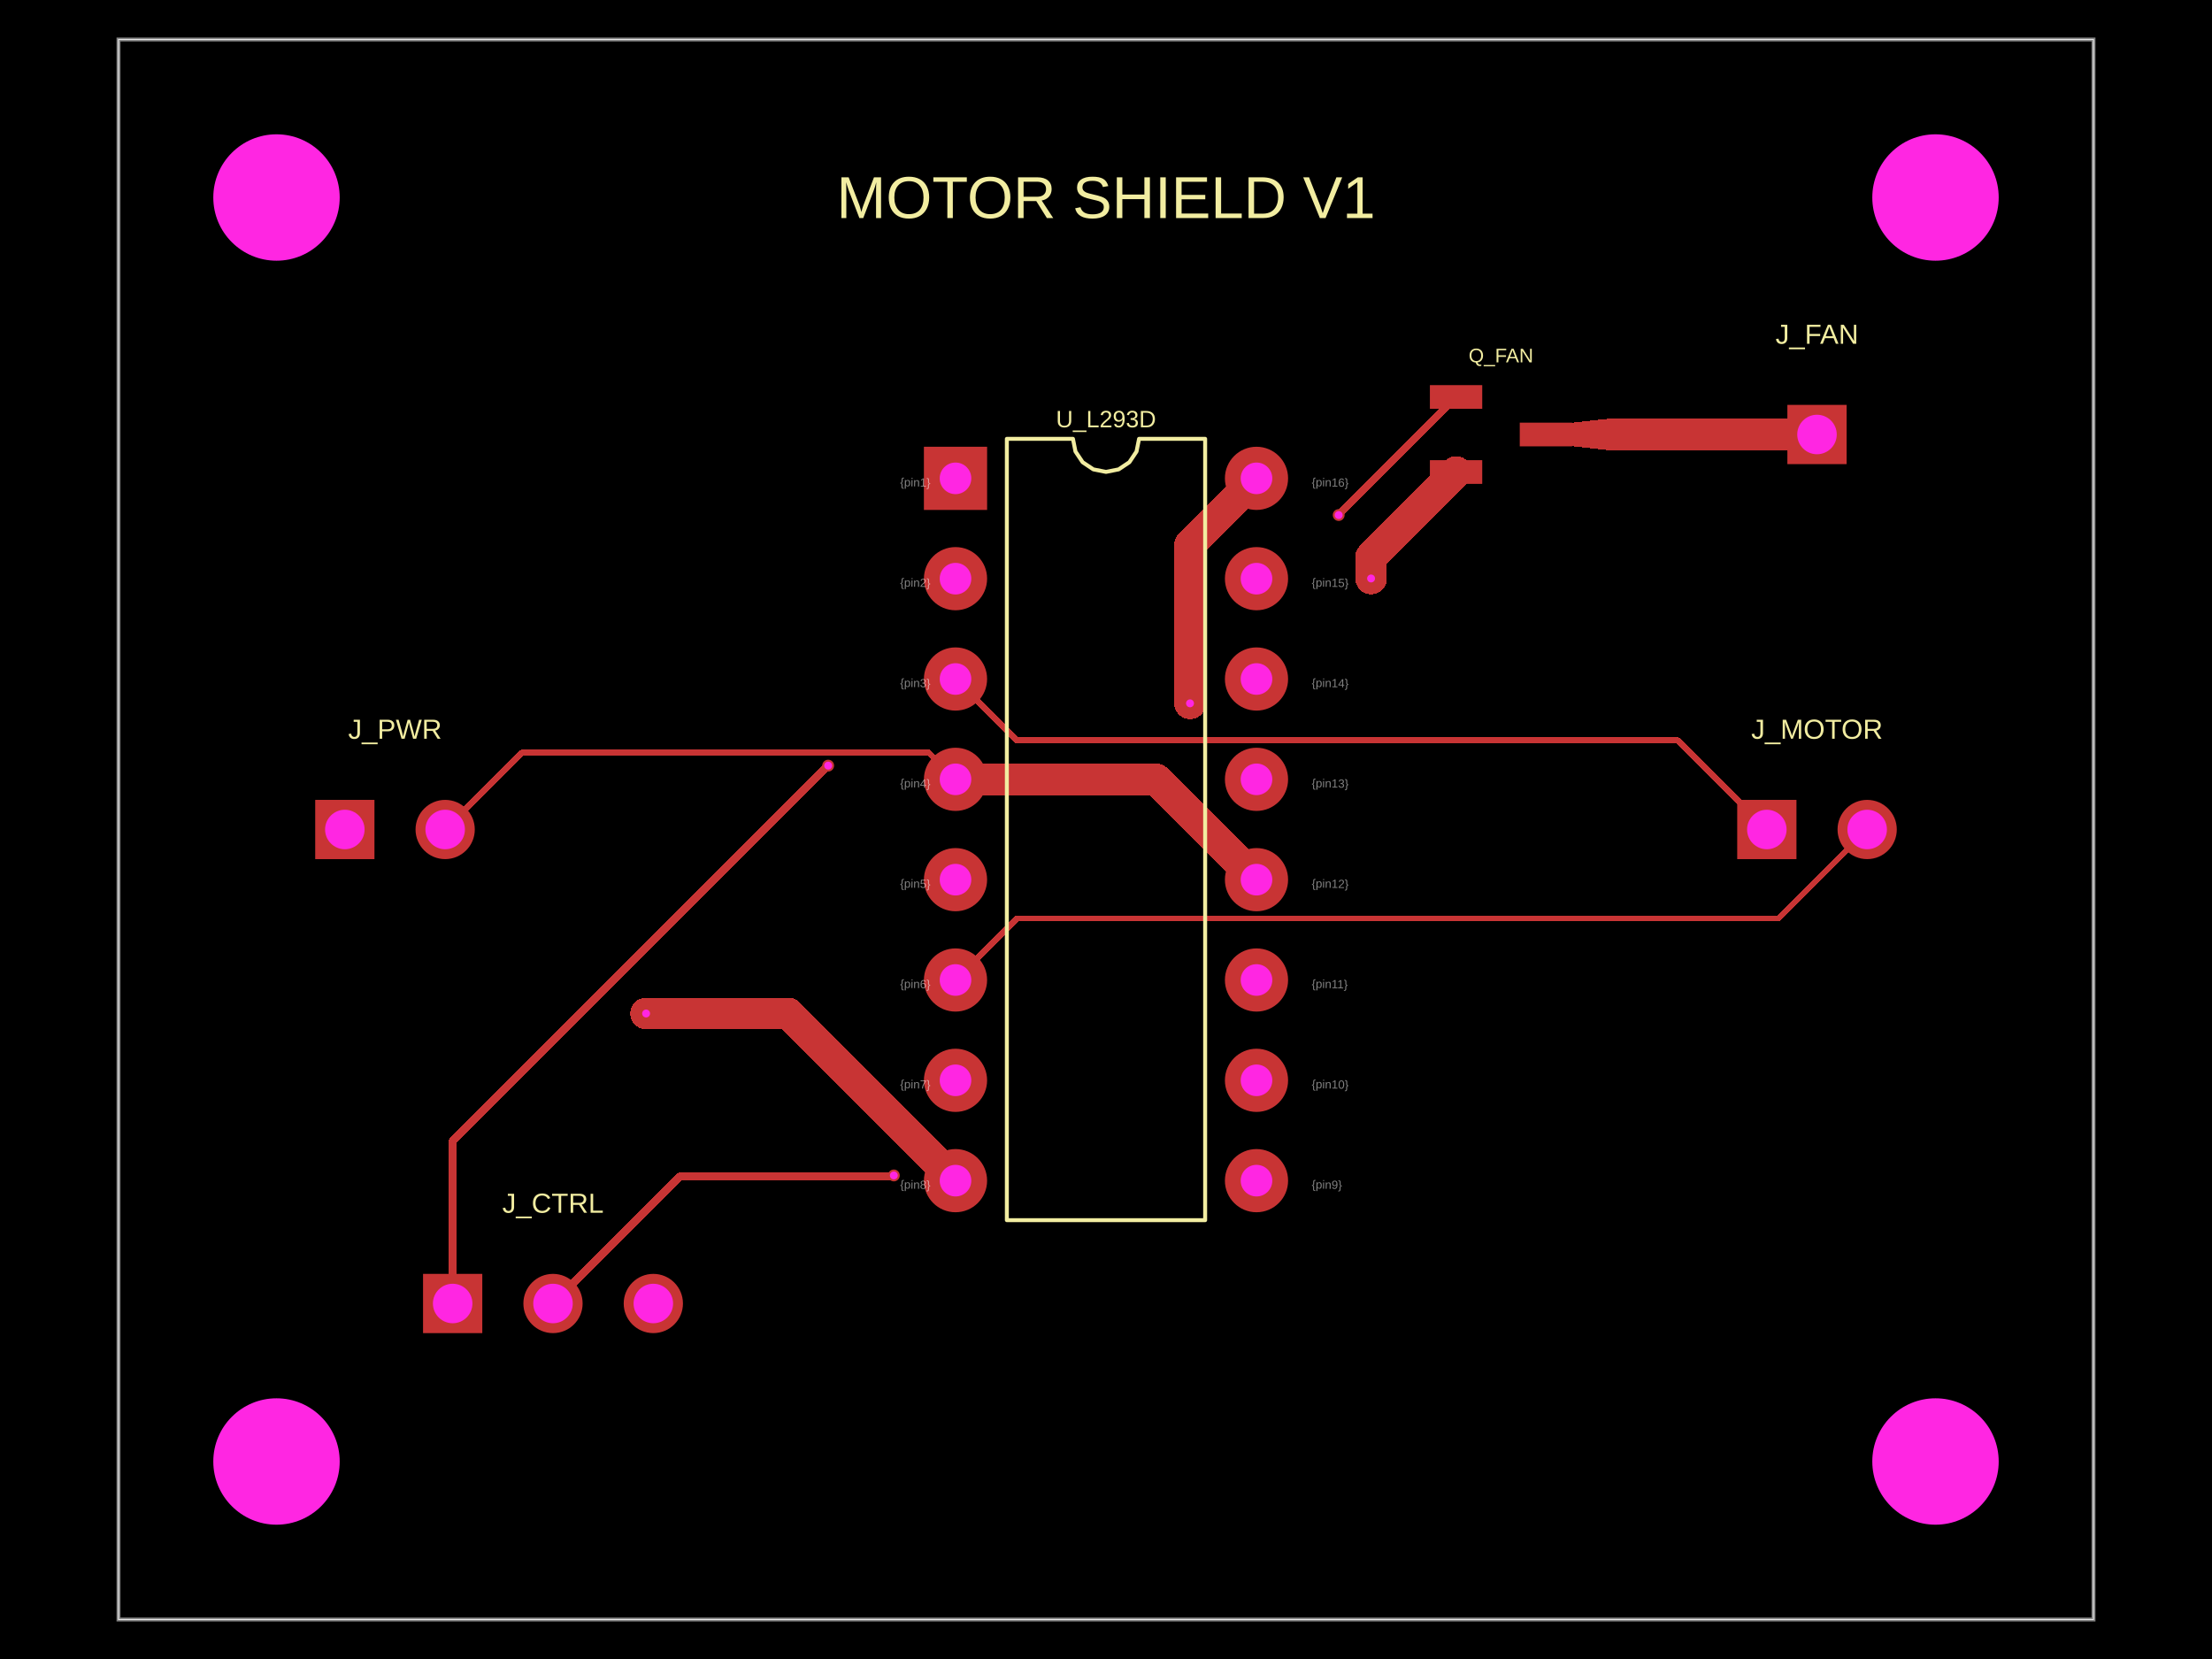
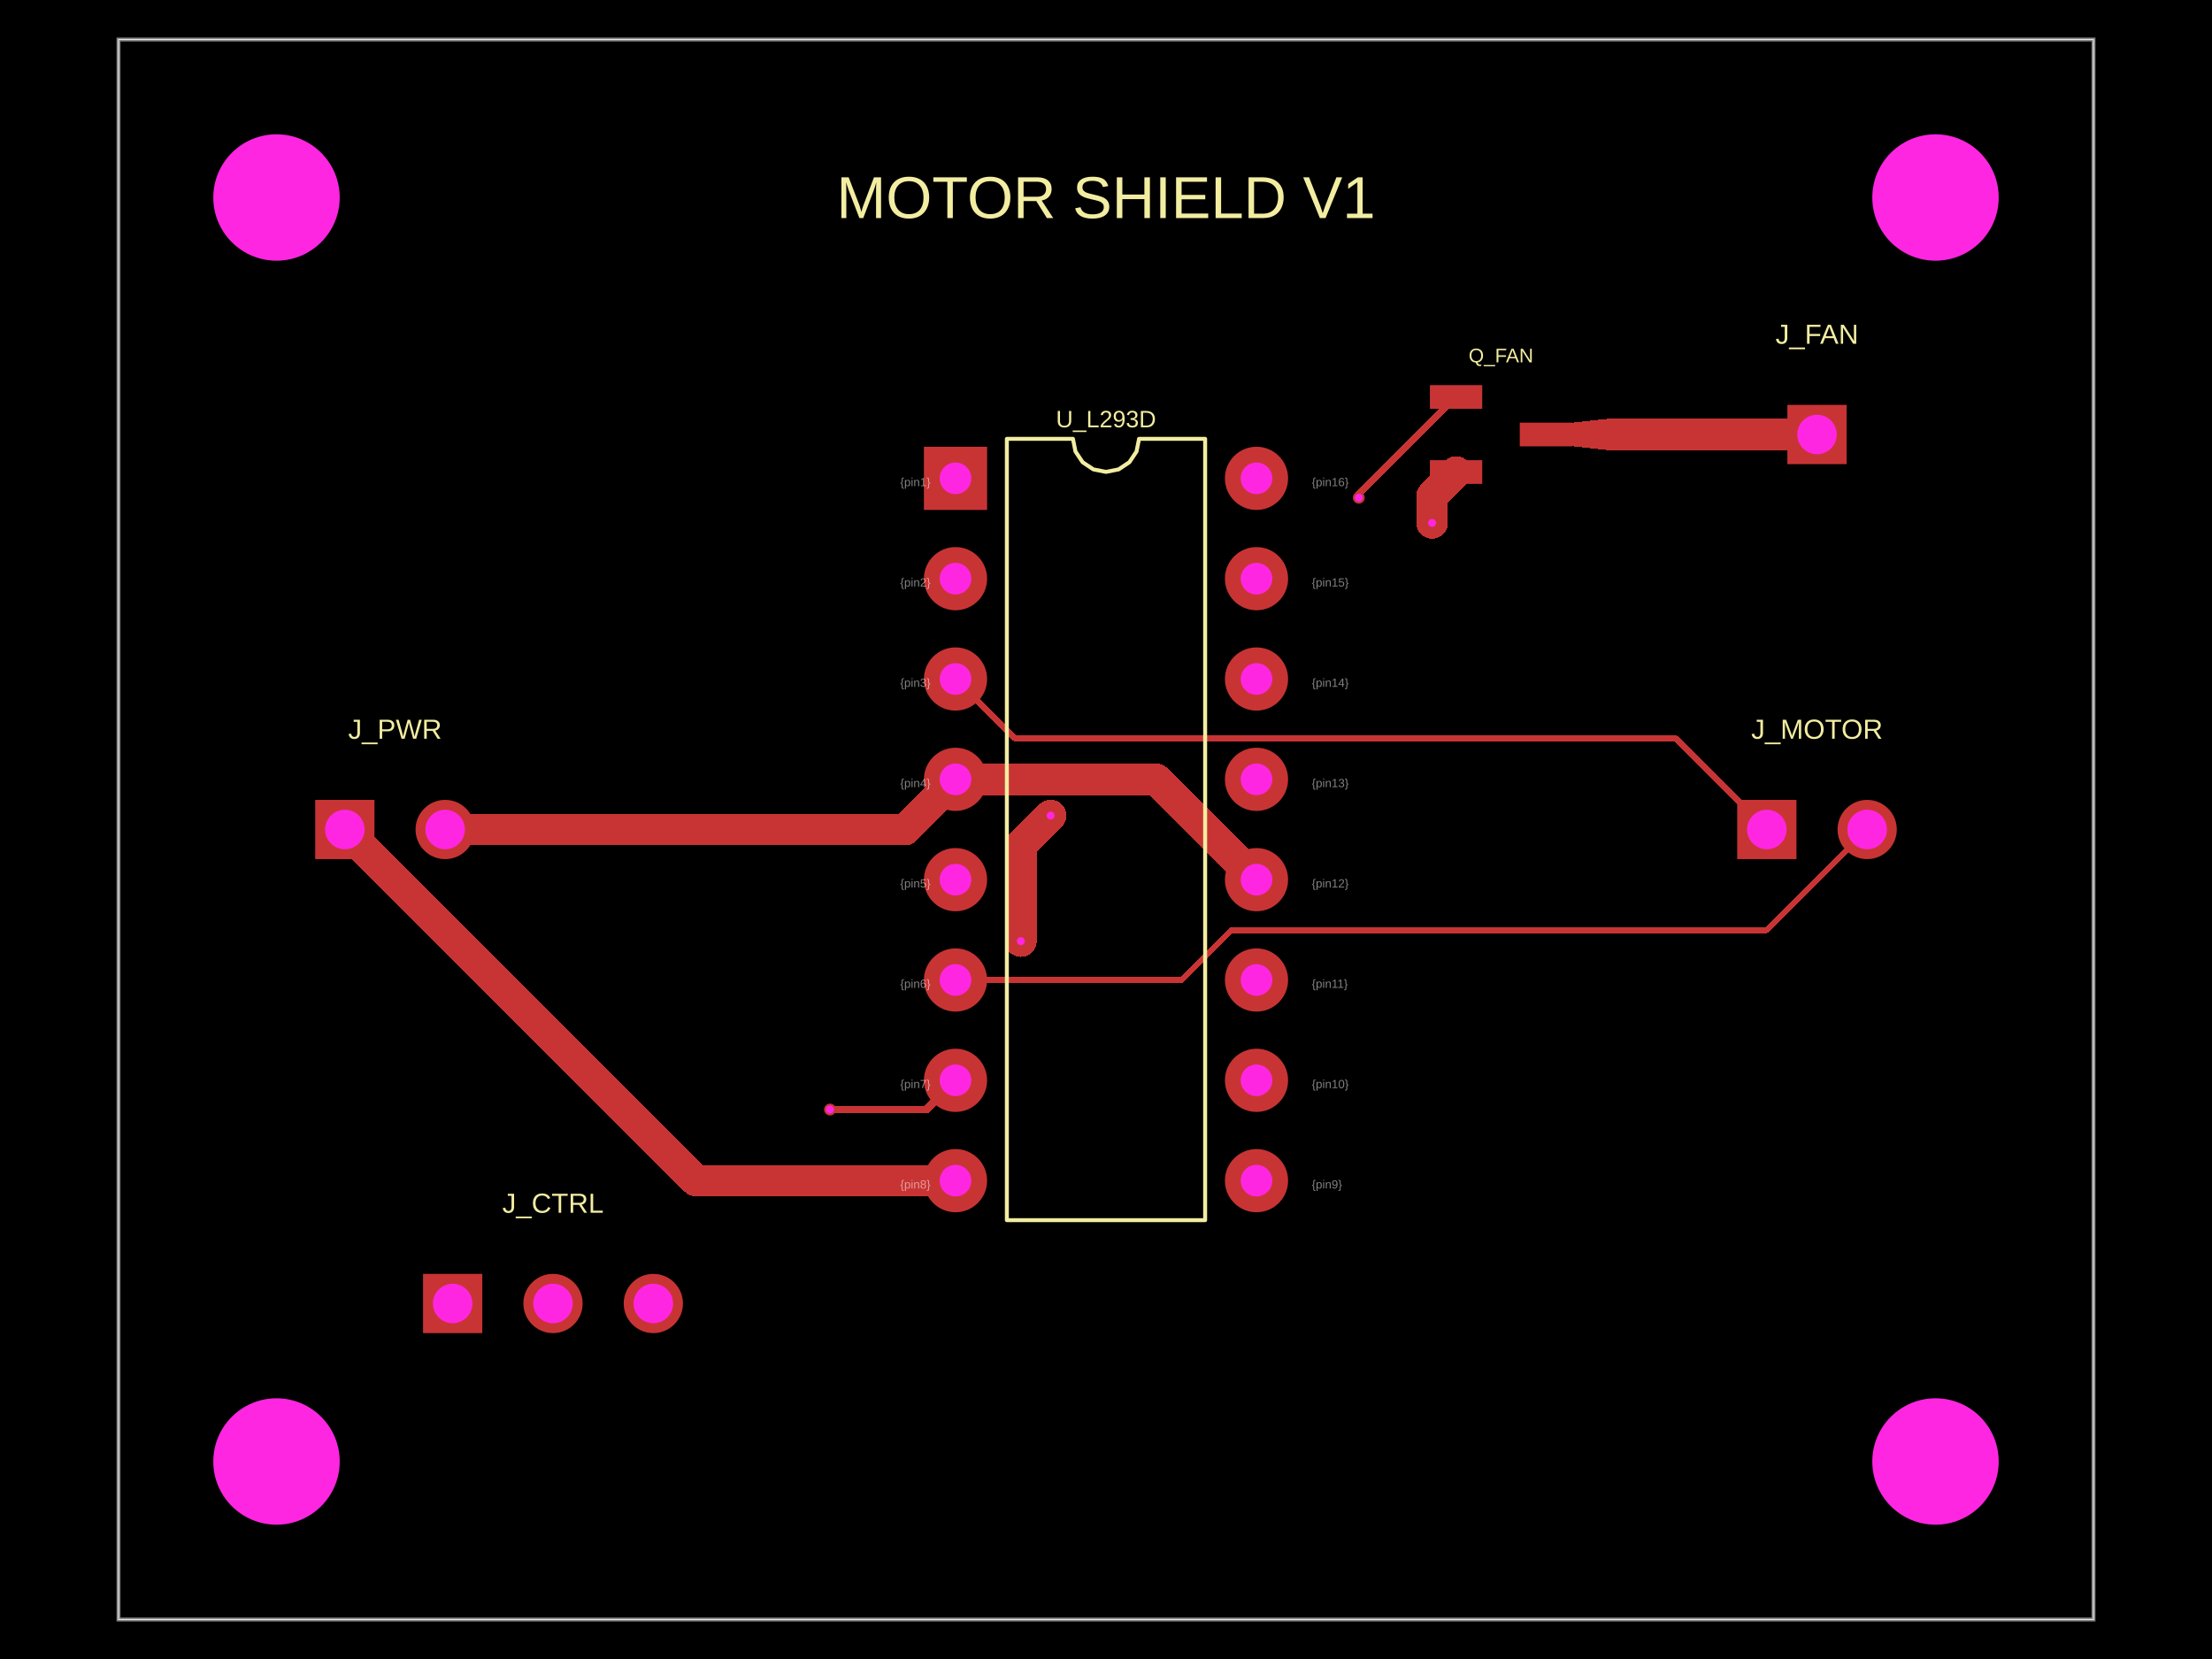
<svg xmlns="http://www.w3.org/2000/svg" width="800" height="600">
  <style />
  <rect class="boundary" x="0" y="0" fill="#000" width="800" height="600" data-type="pcb_background" data-pcb-layer="global" />
  <rect class="pcb-boundary" fill="none" stroke="#fff" stroke-width="0.3" x="42.857" y="14.286" width="714.286" height="571.429" data-type="pcb_boundary" data-pcb-layer="global" />
  <path class="pcb-board" d="M 42.857 585.714 L 757.143 585.714 L 757.143 14.286 L 42.857 14.286 Z" fill="none" stroke="rgba(255, 255, 255, 0.5)" stroke-width="1.429" data-type="pcb_board" data-pcb-layer="board" />
  <rect class="pcb-pad" fill="rgb(200, 52, 52)" x="517.143" y="139.286" width="18.929" height="8.571" data-type="pcb_smtpad" data-pcb-layer="top" data-pad-name="Q_FAN.GATE" />
  <rect class="pcb-pad" fill="rgb(200, 52, 52)" x="517.143" y="166.429" width="18.929" height="8.571" data-type="pcb_smtpad" data-pcb-layer="top" data-pad-name="Q_FAN.SOURCE" />
  <rect class="pcb-pad" fill="rgb(200, 52, 52)" x="549.643" y="152.857" width="18.929" height="8.571" data-type="pcb_smtpad" data-pcb-layer="top" data-pad-name="Q_FAN.DRAIN" />
+   <path class="pcb-trace" stroke="rgb(200, 52, 52)" fill="none" d="M 559.107 157.143 L 559.114 157.143" stroke-width="8.571" stroke-linecap="round" stroke-linejoin="round" shape-rendering="crispEdges" data-type="pcb_trace" data-pcb-layer="top" />
  <path class="pcb-trace" stroke="rgb(200, 52, 52)" fill="none" d="M 559.114 157.143 L 561.971 157.143" stroke-width="8.571" stroke-linecap="round" stroke-linejoin="round" shape-rendering="crispEdges" data-type="pcb_trace" data-pcb-layer="top" />
  <path class="pcb-trace" stroke="rgb(200, 52, 52)" fill="none" d="M 561.971 157.143 L 564.829 157.143" stroke-width="8.571" stroke-linecap="round" stroke-linejoin="round" shape-rendering="crispEdges" data-type="pcb_trace" data-pcb-layer="top" />
  <path class="pcb-trace" stroke="rgb(200, 52, 52)" fill="none" d="M 564.829 157.143 L 567.686 157.143" stroke-width="8.571" stroke-linecap="round" stroke-linejoin="round" shape-rendering="crispEdges" data-type="pcb_trace" data-pcb-layer="top" />
  <path class="pcb-trace" stroke="rgb(200, 52, 52)" fill="none" d="M 567.686 157.143 L 568.579 157.143" stroke-width="8.571" stroke-linecap="round" stroke-linejoin="round" shape-rendering="crispEdges" data-type="pcb_trace" data-pcb-layer="top" />
  <path class="pcb-trace" stroke="rgb(200, 52, 52)" fill="none" d="M 568.579 157.143 L 570.543 157.143" stroke-width="8.571" stroke-linecap="round" stroke-linejoin="round" shape-rendering="crispEdges" data-type="pcb_trace" data-pcb-layer="top" />
  <path class="pcb-trace" stroke="rgb(200, 52, 52)" fill="none" d="M 570.543 157.143 L 573.4 157.143" stroke-width="8.99" stroke-linecap="round" stroke-linejoin="round" shape-rendering="crispEdges" data-type="pcb_trace" data-pcb-layer="top" />
  <path class="pcb-trace" stroke="rgb(200, 52, 52)" fill="none" d="M 573.4 157.143 L 576.257 157.143" stroke-width="9.6" stroke-linecap="round" stroke-linejoin="round" shape-rendering="crispEdges" data-type="pcb_trace" data-pcb-layer="top" />
  <path class="pcb-trace" stroke="rgb(200, 52, 52)" fill="none" d="M 576.257 157.143 L 579.114 157.143" stroke-width="10.21" stroke-linecap="round" stroke-linejoin="round" shape-rendering="crispEdges" data-type="pcb_trace" data-pcb-layer="top" />
  <path class="pcb-trace" stroke="rgb(200, 52, 52)" fill="none" d="M 579.114 157.143 L 581.971 157.143" stroke-width="10.819" stroke-linecap="round" stroke-linejoin="round" shape-rendering="crispEdges" data-type="pcb_trace" data-pcb-layer="top" />
  <path class="pcb-trace" stroke="rgb(200, 52, 52)" fill="none" d="M 581.971 157.143 L 657.143 157.143" stroke-width="11.429" stroke-linecap="round" stroke-linejoin="round" shape-rendering="crispEdges" data-type="pcb_trace" data-pcb-layer="top" />
-   <path class="pcb-trace" stroke="rgb(200, 52, 52)" fill="none" d="M 345.571 354.429 L 367.838 332.162" stroke-width="2.143" stroke-linecap="round" stroke-linejoin="round" shape-rendering="crispEdges" data-type="pcb_trace" data-pcb-layer="top" />
-   <path class="pcb-trace" stroke="rgb(200, 52, 52)" fill="none" d="M 367.838 332.162 L 639.915 332.162" stroke-width="2.143" stroke-linecap="round" stroke-linejoin="round" shape-rendering="crispEdges" data-type="pcb_trace" data-pcb-layer="top" />
-   <path class="pcb-trace" stroke="rgb(200, 52, 52)" fill="none" d="M 639.915 332.162 L 643.124 332.162" stroke-width="2.143" stroke-linecap="round" stroke-linejoin="round" shape-rendering="crispEdges" data-type="pcb_trace" data-pcb-layer="top" />
-   <path class="pcb-trace" stroke="rgb(200, 52, 52)" fill="none" d="M 643.124 332.162 L 675.286 300" stroke-width="2.143" stroke-linecap="round" stroke-linejoin="round" shape-rendering="crispEdges" data-type="pcb_trace" data-pcb-layer="top" />
-   <path class="pcb-trace" stroke="rgb(200, 52, 52)" fill="none" d="M 345.571 245.571 L 367.756 267.756" stroke-width="2.143" stroke-linecap="round" stroke-linejoin="round" shape-rendering="crispEdges" data-type="pcb_trace" data-pcb-layer="top" />
-   <path class="pcb-trace" stroke="rgb(200, 52, 52)" fill="none" d="M 367.756 267.756 L 604.235 267.756" stroke-width="2.143" stroke-linecap="round" stroke-linejoin="round" shape-rendering="crispEdges" data-type="pcb_trace" data-pcb-layer="top" />
-   <path class="pcb-trace" stroke="rgb(200, 52, 52)" fill="none" d="M 604.235 267.756 L 606.756 267.756" stroke-width="2.143" stroke-linecap="round" stroke-linejoin="round" shape-rendering="crispEdges" data-type="pcb_trace" data-pcb-layer="top" />
-   <path class="pcb-trace" stroke="rgb(200, 52, 52)" fill="none" d="M 606.756 267.756 L 639 300" stroke-width="2.143" stroke-linecap="round" stroke-linejoin="round" shape-rendering="crispEdges" data-type="pcb_trace" data-pcb-layer="top" />
-   <path class="pcb-trace" stroke="rgb(200, 52, 52)" fill="none" d="M 484.157 186.271 L 484.157 186.029" stroke-width="2.857" stroke-linecap="round" stroke-linejoin="round" shape-rendering="crispEdges" data-type="pcb_trace" data-pcb-layer="top" />
-   <path class="pcb-trace" stroke="rgb(200, 52, 52)" fill="none" d="M 484.157 186.029 L 526.614 143.571" stroke-width="2.857" stroke-linecap="round" stroke-linejoin="round" shape-rendering="crispEdges" data-type="pcb_trace" data-pcb-layer="top" />
-   <path class="pcb-trace" stroke="rgb(200, 52, 52)" fill="none" d="M 200 471.429 L 246.122 425.306" stroke-width="2.857" stroke-linecap="round" stroke-linejoin="round" shape-rendering="crispEdges" data-type="pcb_trace" data-pcb-layer="top" />
-   <path class="pcb-trace" stroke="rgb(200, 52, 52)" fill="none" d="M 246.122 425.306 L 320.18 425.306" stroke-width="2.857" stroke-linecap="round" stroke-linejoin="round" shape-rendering="crispEdges" data-type="pcb_trace" data-pcb-layer="top" />
-   <path class="pcb-trace" stroke="rgb(200, 52, 52)" fill="none" d="M 320.18 425.306 L 323.08 425.306" stroke-width="2.857" stroke-linecap="round" stroke-linejoin="round" shape-rendering="crispEdges" data-type="pcb_trace" data-pcb-layer="top" />
-   <path class="pcb-trace" stroke="rgb(200, 52, 52)" fill="none" d="M 323.08 425.306 L 323.271 425.114" stroke-width="2.857" stroke-linecap="round" stroke-linejoin="round" shape-rendering="crispEdges" data-type="pcb_trace" data-pcb-layer="top" />
-   <path class="pcb-trace" stroke="rgb(200, 52, 52)" fill="none" d="M 163.714 471.429 L 163.714 412.7" stroke-width="2.857" stroke-linecap="round" stroke-linejoin="round" shape-rendering="crispEdges" data-type="pcb_trace" data-pcb-layer="top" />
-   <path class="pcb-trace" stroke="rgb(200, 52, 52)" fill="none" d="M 163.714 412.7 L 298.959 277.455" stroke-width="2.857" stroke-linecap="round" stroke-linejoin="round" shape-rendering="crispEdges" data-type="pcb_trace" data-pcb-layer="top" />
-   <path class="pcb-trace" stroke="rgb(200, 52, 52)" fill="none" d="M 298.959 277.455 L 299.514 276.9" stroke-width="2.857" stroke-linecap="round" stroke-linejoin="round" shape-rendering="crispEdges" data-type="pcb_trace" data-pcb-layer="top" />
+   <path class="pcb-trace" stroke="rgb(200, 52, 52)" fill="none" d="M 345.571 354.429 L 427.253 354.429" stroke-width="2.143" stroke-linecap="round" stroke-linejoin="round" shape-rendering="crispEdges" data-type="pcb_trace" data-pcb-layer="top" />
+   <path class="pcb-trace" stroke="rgb(200, 52, 52)" fill="none" d="M 427.253 354.429 L 445.256 336.426" stroke-width="2.143" stroke-linecap="round" stroke-linejoin="round" shape-rendering="crispEdges" data-type="pcb_trace" data-pcb-layer="top" />
+   <path class="pcb-trace" stroke="rgb(200, 52, 52)" fill="none" d="M 445.256 336.426 L 638.86 336.426" stroke-width="2.143" stroke-linecap="round" stroke-linejoin="round" shape-rendering="crispEdges" data-type="pcb_trace" data-pcb-layer="top" />
+   <path class="pcb-trace" stroke="rgb(200, 52, 52)" fill="none" d="M 638.86 336.426 L 675.286 300" stroke-width="2.143" stroke-linecap="round" stroke-linejoin="round" shape-rendering="crispEdges" data-type="pcb_trace" data-pcb-layer="top" />
+   <path class="pcb-trace" stroke="rgb(200, 52, 52)" fill="none" d="M 345.571 245.571 L 367.042 267.042" stroke-width="2.143" stroke-linecap="round" stroke-linejoin="round" shape-rendering="crispEdges" data-type="pcb_trace" data-pcb-layer="top" />
+   <path class="pcb-trace" stroke="rgb(200, 52, 52)" fill="none" d="M 367.042 267.042 L 604.531 267.042" stroke-width="2.143" stroke-linecap="round" stroke-linejoin="round" shape-rendering="crispEdges" data-type="pcb_trace" data-pcb-layer="top" />
+   <path class="pcb-trace" stroke="rgb(200, 52, 52)" fill="none" d="M 604.531 267.042 L 606.042 267.042" stroke-width="2.143" stroke-linecap="round" stroke-linejoin="round" shape-rendering="crispEdges" data-type="pcb_trace" data-pcb-layer="top" />
+   <path class="pcb-trace" stroke="rgb(200, 52, 52)" fill="none" d="M 606.042 267.042 L 639 300" stroke-width="2.143" stroke-linecap="round" stroke-linejoin="round" shape-rendering="crispEdges" data-type="pcb_trace" data-pcb-layer="top" />
+   <path class="pcb-trace" stroke="rgb(200, 52, 52)" fill="none" d="M 491.429 180 L 491.429 178.757" stroke-width="2.5" stroke-linecap="round" stroke-linejoin="round" shape-rendering="crispEdges" data-type="pcb_trace" data-pcb-layer="top" />
+   <path class="pcb-trace" stroke="rgb(200, 52, 52)" fill="none" d="M 491.429 178.757 L 526.607 143.571" stroke-width="2.5" stroke-linecap="round" stroke-linejoin="round" shape-rendering="crispEdges" data-type="pcb_trace" data-pcb-layer="top" />
+   <path class="pcb-trace" stroke="rgb(200, 52, 52)" fill="none" d="M 300.186 401.286 L 335 401.286" stroke-width="2.857" stroke-linecap="round" stroke-linejoin="round" shape-rendering="crispEdges" data-type="pcb_trace" data-pcb-layer="top" />
+   <path class="pcb-trace" stroke="rgb(200, 52, 52)" fill="none" d="M 335 401.286 L 345.571 390.714" stroke-width="2.857" stroke-linecap="round" stroke-linejoin="round" shape-rendering="crispEdges" data-type="pcb_trace" data-pcb-layer="top" />
  <path class="pcb-trace" stroke="rgb(200, 52, 52)" fill="none" d="M 345.571 281.857 L 418.143 281.857" stroke-width="11.429" stroke-linecap="round" stroke-linejoin="round" shape-rendering="crispEdges" data-type="pcb_trace" data-pcb-layer="top" />
  <path class="pcb-trace" stroke="rgb(200, 52, 52)" fill="none" d="M 418.143 281.857 L 454.429 318.143" stroke-width="11.429" stroke-linecap="round" stroke-linejoin="round" shape-rendering="crispEdges" data-type="pcb_trace" data-pcb-layer="top" />
-   <path class="pcb-trace" stroke="rgb(200, 52, 52)" fill="none" d="M 495.871 209.214 L 495.871 201.457" stroke-width="11.429" stroke-linecap="round" stroke-linejoin="round" shape-rendering="crispEdges" data-type="pcb_trace" data-pcb-layer="top" />
-   <path class="pcb-trace" stroke="rgb(200, 52, 52)" fill="none" d="M 495.871 201.457 L 526.614 170.714" stroke-width="11.429" stroke-linecap="round" stroke-linejoin="round" shape-rendering="crispEdges" data-type="pcb_trace" data-pcb-layer="top" />
-   <path class="pcb-trace" stroke="rgb(200, 52, 52)" fill="none" d="M 161 300 L 188.871 272.129" stroke-width="2.143" stroke-linecap="round" stroke-linejoin="round" shape-rendering="crispEdges" data-type="pcb_trace" data-pcb-layer="top" />
-   <path class="pcb-trace" stroke="rgb(200, 52, 52)" fill="none" d="M 188.871 272.129 L 335.32 272.129" stroke-width="2.143" stroke-linecap="round" stroke-linejoin="round" shape-rendering="crispEdges" data-type="pcb_trace" data-pcb-layer="top" />
-   <path class="pcb-trace" stroke="rgb(200, 52, 52)" fill="none" d="M 335.32 272.129 L 335.843 272.129" stroke-width="2.143" stroke-linecap="round" stroke-linejoin="round" shape-rendering="crispEdges" data-type="pcb_trace" data-pcb-layer="top" />
-   <path class="pcb-trace" stroke="rgb(200, 52, 52)" fill="none" d="M 335.843 272.129 L 345.571 281.857" stroke-width="2.143" stroke-linecap="round" stroke-linejoin="round" shape-rendering="crispEdges" data-type="pcb_trace" data-pcb-layer="top" />
-   <path class="pcb-trace" stroke="rgb(200, 52, 52)" fill="none" d="M 233.671 366.543 L 285.114 366.543" stroke-width="11.429" stroke-linecap="round" stroke-linejoin="round" shape-rendering="crispEdges" data-type="pcb_trace" data-pcb-layer="top" />
-   <path class="pcb-trace" stroke="rgb(200, 52, 52)" fill="none" d="M 285.114 366.543 L 345.571 427" stroke-width="11.429" stroke-linecap="round" stroke-linejoin="round" shape-rendering="crispEdges" data-type="pcb_trace" data-pcb-layer="top" />
-   <path class="pcb-trace" stroke="rgb(200, 52, 52)" fill="none" d="M 430.386 254.371 L 430.386 197.043" stroke-width="11.429" stroke-linecap="round" stroke-linejoin="round" shape-rendering="crispEdges" data-type="pcb_trace" data-pcb-layer="top" />
-   <path class="pcb-trace" stroke="rgb(200, 52, 52)" fill="none" d="M 430.386 197.043 L 454.429 173" stroke-width="11.429" stroke-linecap="round" stroke-linejoin="round" shape-rendering="crispEdges" data-type="pcb_trace" data-pcb-layer="top" />
+   <path class="pcb-trace" stroke="rgb(200, 52, 52)" fill="none" d="M 517.929 189.129 L 517.929 179.4" stroke-width="11.429" stroke-linecap="round" stroke-linejoin="round" shape-rendering="crispEdges" data-type="pcb_trace" data-pcb-layer="top" />
+   <path class="pcb-trace" stroke="rgb(200, 52, 52)" fill="none" d="M 517.929 179.4 L 526.607 170.714" stroke-width="11.429" stroke-linecap="round" stroke-linejoin="round" shape-rendering="crispEdges" data-type="pcb_trace" data-pcb-layer="top" />
+   <path class="pcb-trace" stroke="rgb(200, 52, 52)" fill="none" d="M 161 300 L 327.429 300" stroke-width="11.429" stroke-linecap="round" stroke-linejoin="round" shape-rendering="crispEdges" data-type="pcb_trace" data-pcb-layer="top" />
+   <path class="pcb-trace" stroke="rgb(200, 52, 52)" fill="none" d="M 327.429 300 L 345.571 281.857" stroke-width="11.429" stroke-linecap="round" stroke-linejoin="round" shape-rendering="crispEdges" data-type="pcb_trace" data-pcb-layer="top" />
+   <path class="pcb-trace" stroke="rgb(200, 52, 52)" fill="none" d="M 124.714 300 L 251.714 427" stroke-width="11.429" stroke-linecap="round" stroke-linejoin="round" shape-rendering="crispEdges" data-type="pcb_trace" data-pcb-layer="top" />
+   <path class="pcb-trace" stroke="rgb(200, 52, 52)" fill="none" d="M 251.714 427 L 345.571 427" stroke-width="11.429" stroke-linecap="round" stroke-linejoin="round" shape-rendering="crispEdges" data-type="pcb_trace" data-pcb-layer="top" />
+   <path class="pcb-trace" stroke="rgb(200, 52, 52)" fill="none" d="M 369.2 340.371 L 369.2 305.729" stroke-width="11.429" stroke-linecap="round" stroke-linejoin="round" shape-rendering="crispEdges" data-type="pcb_trace" data-pcb-layer="top" />
+   <path class="pcb-trace" stroke="rgb(200, 52, 52)" fill="none" d="M 369.2 305.729 L 379.785 295.144" stroke-width="11.429" stroke-linecap="round" stroke-linejoin="round" shape-rendering="crispEdges" data-type="pcb_trace" data-pcb-layer="top" />
+   <path class="pcb-trace" stroke="rgb(200, 52, 52)" fill="none" d="M 379.785 295.144 L 379.971 294.957" stroke-width="11.429" stroke-linecap="round" stroke-linejoin="round" shape-rendering="crispEdges" data-type="pcb_trace" data-pcb-layer="top" />
  <text x="0" y="0" dx="0" dy="0" fill="#f2eda1" font-family="Arial, sans-serif" font-size="21.429" text-anchor="middle" dominant-baseline="central" transform="matrix(1,0,0,1,400,71.42857)" class="pcb-silkscreen-text pcb-silkscreen-top" data-pcb-silkscreen-text-id="pcb_silkscreen_text_0" stroke="none" data-type="pcb_silkscreen_text" data-pcb-layer="top">MOTOR SHIELD V1</text>
  <text x="0" y="0" dx="0" dy="0" fill="#f2eda1" font-family="Arial, sans-serif" font-size="10" text-anchor="middle" dominant-baseline="central" transform="matrix(1,0,0,1,142.8571,263.7143)" class="pcb-silkscreen-text pcb-silkscreen-top" data-pcb-silkscreen-text-id="pcb_silkscreen_text_1" stroke="none" data-type="pcb_silkscreen_text" data-pcb-layer="top">J_PWR</text>
  <text x="0" y="0" dx="0" dy="0" fill="#f2eda1" font-family="Arial, sans-serif" font-size="10" text-anchor="middle" dominant-baseline="central" transform="matrix(1,0,0,1,200,435.1429)" class="pcb-silkscreen-text pcb-silkscreen-top" data-pcb-silkscreen-text-id="pcb_silkscreen_text_2" stroke="none" data-type="pcb_silkscreen_text" data-pcb-layer="top">J_CTRL</text>
  <path class="pcb-silkscreen pcb-silkscreen-top" d="M 364.143 441.286 L 364.143 158.714 L 388.048 158.714 L 388.957 163.288 L 391.548 167.166 L 395.426 169.757 L 400 170.667 L 404.574 169.757 L 408.452 167.166 L 411.043 163.288 L 411.952 158.714 L 435.857 158.714 L 435.857 441.286 L 364.143 441.286 Z" fill="none" stroke="#f2eda1" stroke-width="1.429" stroke-linecap="round" stroke-linejoin="round" data-pcb-component-id="pcb_component_2" data-pcb-silkscreen-path-id="pcb_silkscreen_path_0" data-type="pcb_silkscreen_path" data-pcb-layer="top" />
  <text x="0" y="0" dx="0" dy="0" fill="#f2eda1" font-family="Arial, sans-serif" font-size="8.571" text-anchor="middle" dominant-baseline="central" transform="matrix(1,0,0,1,400,151.5714)" class="pcb-silkscreen-text pcb-silkscreen-top" data-pcb-silkscreen-text-id="pcb_silkscreen_text_3" stroke="none" data-type="pcb_silkscreen_text" data-pcb-layer="top">U_L293D</text>
  <text x="0" y="0" dx="0" dy="0" fill="#f2eda1" font-family="Arial, sans-serif" font-size="7.143" text-anchor="middle" dominant-baseline="central" transform="matrix(1,0,0,1,542.8571,128.5714)" class="pcb-silkscreen-text pcb-silkscreen-top" data-pcb-silkscreen-text-id="pcb_silkscreen_text_4" stroke="none" data-type="pcb_silkscreen_text" data-pcb-layer="top">Q_FAN</text>
  <text x="0" y="0" dx="0" dy="0" fill="#f2eda1" font-family="Arial, sans-serif" font-size="10" text-anchor="middle" dominant-baseline="central" transform="matrix(1,0,0,1,657.1429,263.7143)" class="pcb-silkscreen-text pcb-silkscreen-top" data-pcb-silkscreen-text-id="pcb_silkscreen_text_5" stroke="none" data-type="pcb_silkscreen_text" data-pcb-layer="top">J_MOTOR</text>
  <text x="0" y="0" dx="0" dy="0" fill="#f2eda1" font-family="Arial, sans-serif" font-size="10" text-anchor="middle" dominant-baseline="central" transform="matrix(1,0,0,1,657.1429,120.8571)" class="pcb-silkscreen-text pcb-silkscreen-top" data-pcb-silkscreen-text-id="pcb_silkscreen_text_6" stroke="none" data-type="pcb_silkscreen_text" data-pcb-layer="top">J_FAN</text>
  <g data-type="pcb_plated_hole" data-pcb-layer="through" data-pad-name="J_PWR.pin1">
    <rect class="pcb-hole-outer-pad" fill="rgb(200, 52, 52)" x="114" y="289.286" width="21.429" height="21.429" data-type="pcb_plated_hole" data-pcb-layer="top" />
    <circle class="pcb-hole-inner" fill="#FF26E2" cx="124.714" cy="300" r="7.143" data-type="pcb_plated_hole_drill" data-pcb-layer="drill" />
  </g>
  <g data-type="pcb_plated_hole" data-pcb-layer="through" data-pad-name="J_PWR.pin2">
    <circle class="pcb-hole-outer" fill="rgb(200, 52, 52)" cx="161" cy="300" r="10.714" data-type="pcb_plated_hole" data-pcb-layer="top" />
    <circle class="pcb-hole-inner" fill="#FF26E2" cx="161" cy="300" r="7.143" data-type="pcb_plated_hole_drill" data-pcb-layer="drill" />
  </g>
  <g data-type="pcb_plated_hole" data-pcb-layer="through" data-pad-name="J_CTRL.pin1">
    <rect class="pcb-hole-outer-pad" fill="rgb(200, 52, 52)" x="153" y="460.714" width="21.429" height="21.429" data-type="pcb_plated_hole" data-pcb-layer="top" />
    <circle class="pcb-hole-inner" fill="#FF26E2" cx="163.714" cy="471.429" r="7.143" data-type="pcb_plated_hole_drill" data-pcb-layer="drill" />
  </g>
  <g data-type="pcb_plated_hole" data-pcb-layer="through" data-pad-name="J_CTRL.pin2">
    <circle class="pcb-hole-outer" fill="rgb(200, 52, 52)" cx="200" cy="471.429" r="10.714" data-type="pcb_plated_hole" data-pcb-layer="top" />
    <circle class="pcb-hole-inner" fill="#FF26E2" cx="200" cy="471.429" r="7.143" data-type="pcb_plated_hole_drill" data-pcb-layer="drill" />
  </g>
  <g data-type="pcb_plated_hole" data-pcb-layer="through" data-pad-name="J_CTRL.pin3">
    <circle class="pcb-hole-outer" fill="rgb(200, 52, 52)" cx="236.286" cy="471.429" r="10.714" data-type="pcb_plated_hole" data-pcb-layer="top" />
    <circle class="pcb-hole-inner" fill="#FF26E2" cx="236.286" cy="471.429" r="7.143" data-type="pcb_plated_hole_drill" data-pcb-layer="drill" />
  </g>
  <g data-type="pcb_plated_hole" data-pcb-layer="through" data-pad-name="U_L293D.EN1">
    <rect class="pcb-hole-outer-pad" fill="rgb(200, 52, 52)" x="334.143" y="161.571" width="22.857" height="22.857" data-type="pcb_plated_hole" data-pcb-layer="top" />
    <circle class="pcb-hole-inner" fill="#FF26E2" cx="345.571" cy="173" r="5.714" data-type="pcb_plated_hole_drill" data-pcb-layer="drill" />
  </g>
  <g data-type="pcb_plated_hole" data-pcb-layer="through" data-pad-name="U_L293D.IN1">
    <circle class="pcb-hole-outer" fill="rgb(200, 52, 52)" cx="345.571" cy="209.286" r="11.429" data-type="pcb_plated_hole" data-pcb-layer="top" />
    <circle class="pcb-hole-inner" fill="#FF26E2" cx="345.571" cy="209.286" r="5.714" data-type="pcb_plated_hole_drill" data-pcb-layer="drill" />
  </g>
  <g data-type="pcb_plated_hole" data-pcb-layer="through" data-pad-name="U_L293D.OUT1">
    <circle class="pcb-hole-outer" fill="rgb(200, 52, 52)" cx="345.571" cy="245.571" r="11.429" data-type="pcb_plated_hole" data-pcb-layer="top" />
    <circle class="pcb-hole-inner" fill="#FF26E2" cx="345.571" cy="245.571" r="5.714" data-type="pcb_plated_hole_drill" data-pcb-layer="drill" />
  </g>
  <g data-type="pcb_plated_hole" data-pcb-layer="through" data-pad-name="U_L293D.GND_L">
    <circle class="pcb-hole-outer" fill="rgb(200, 52, 52)" cx="345.571" cy="281.857" r="11.429" data-type="pcb_plated_hole" data-pcb-layer="top" />
    <circle class="pcb-hole-inner" fill="#FF26E2" cx="345.571" cy="281.857" r="5.714" data-type="pcb_plated_hole_drill" data-pcb-layer="drill" />
  </g>
  <g data-type="pcb_plated_hole" data-pcb-layer="through" data-pad-name="U_L293D.pin5">
    <circle class="pcb-hole-outer" fill="rgb(200, 52, 52)" cx="345.571" cy="318.143" r="11.429" data-type="pcb_plated_hole" data-pcb-layer="top" />
    <circle class="pcb-hole-inner" fill="#FF26E2" cx="345.571" cy="318.143" r="5.714" data-type="pcb_plated_hole_drill" data-pcb-layer="drill" />
  </g>
  <g data-type="pcb_plated_hole" data-pcb-layer="through" data-pad-name="U_L293D.OUT2">
    <circle class="pcb-hole-outer" fill="rgb(200, 52, 52)" cx="345.571" cy="354.429" r="11.429" data-type="pcb_plated_hole" data-pcb-layer="top" />
    <circle class="pcb-hole-inner" fill="#FF26E2" cx="345.571" cy="354.429" r="5.714" data-type="pcb_plated_hole_drill" data-pcb-layer="drill" />
  </g>
  <g data-type="pcb_plated_hole" data-pcb-layer="through" data-pad-name="U_L293D.IN2">
    <circle class="pcb-hole-outer" fill="rgb(200, 52, 52)" cx="345.571" cy="390.714" r="11.429" data-type="pcb_plated_hole" data-pcb-layer="top" />
    <circle class="pcb-hole-inner" fill="#FF26E2" cx="345.571" cy="390.714" r="5.714" data-type="pcb_plated_hole_drill" data-pcb-layer="drill" />
  </g>
  <g data-type="pcb_plated_hole" data-pcb-layer="through" data-pad-name="U_L293D.VMOTOR">
    <circle class="pcb-hole-outer" fill="rgb(200, 52, 52)" cx="345.571" cy="427" r="11.429" data-type="pcb_plated_hole" data-pcb-layer="top" />
    <circle class="pcb-hole-inner" fill="#FF26E2" cx="345.571" cy="427" r="5.714" data-type="pcb_plated_hole_drill" data-pcb-layer="drill" />
  </g>
  <g data-type="pcb_plated_hole" data-pcb-layer="through" data-pad-name="U_L293D.pin9">
    <circle class="pcb-hole-outer" fill="rgb(200, 52, 52)" cx="454.429" cy="427" r="11.429" data-type="pcb_plated_hole" data-pcb-layer="top" />
    <circle class="pcb-hole-inner" fill="#FF26E2" cx="454.429" cy="427" r="5.714" data-type="pcb_plated_hole_drill" data-pcb-layer="drill" />
  </g>
  <g data-type="pcb_plated_hole" data-pcb-layer="through" data-pad-name="U_L293D.pin10">
    <circle class="pcb-hole-outer" fill="rgb(200, 52, 52)" cx="454.429" cy="390.714" r="11.429" data-type="pcb_plated_hole" data-pcb-layer="top" />
    <circle class="pcb-hole-inner" fill="#FF26E2" cx="454.429" cy="390.714" r="5.714" data-type="pcb_plated_hole_drill" data-pcb-layer="drill" />
  </g>
  <g data-type="pcb_plated_hole" data-pcb-layer="through" data-pad-name="U_L293D.pin11">
    <circle class="pcb-hole-outer" fill="rgb(200, 52, 52)" cx="454.429" cy="354.429" r="11.429" data-type="pcb_plated_hole" data-pcb-layer="top" />
    <circle class="pcb-hole-inner" fill="#FF26E2" cx="454.429" cy="354.429" r="5.714" data-type="pcb_plated_hole_drill" data-pcb-layer="drill" />
  </g>
  <g data-type="pcb_plated_hole" data-pcb-layer="through" data-pad-name="U_L293D.GND_R">
    <circle class="pcb-hole-outer" fill="rgb(200, 52, 52)" cx="454.429" cy="318.143" r="11.429" data-type="pcb_plated_hole" data-pcb-layer="top" />
    <circle class="pcb-hole-inner" fill="#FF26E2" cx="454.429" cy="318.143" r="5.714" data-type="pcb_plated_hole_drill" data-pcb-layer="drill" />
  </g>
  <g data-type="pcb_plated_hole" data-pcb-layer="through" data-pad-name="U_L293D.pin13">
    <circle class="pcb-hole-outer" fill="rgb(200, 52, 52)" cx="454.429" cy="281.857" r="11.429" data-type="pcb_plated_hole" data-pcb-layer="top" />
    <circle class="pcb-hole-inner" fill="#FF26E2" cx="454.429" cy="281.857" r="5.714" data-type="pcb_plated_hole_drill" data-pcb-layer="drill" />
  </g>
  <g data-type="pcb_plated_hole" data-pcb-layer="through" data-pad-name="U_L293D.pin14">
    <circle class="pcb-hole-outer" fill="rgb(200, 52, 52)" cx="454.429" cy="245.571" r="11.429" data-type="pcb_plated_hole" data-pcb-layer="top" />
    <circle class="pcb-hole-inner" fill="#FF26E2" cx="454.429" cy="245.571" r="5.714" data-type="pcb_plated_hole_drill" data-pcb-layer="drill" />
  </g>
  <g data-type="pcb_plated_hole" data-pcb-layer="through" data-pad-name="U_L293D.pin15">
    <circle class="pcb-hole-outer" fill="rgb(200, 52, 52)" cx="454.429" cy="209.286" r="11.429" data-type="pcb_plated_hole" data-pcb-layer="top" />
    <circle class="pcb-hole-inner" fill="#FF26E2" cx="454.429" cy="209.286" r="5.714" data-type="pcb_plated_hole_drill" data-pcb-layer="drill" />
  </g>
  <g data-type="pcb_plated_hole" data-pcb-layer="through" data-pad-name="U_L293D.VCC">
    <circle class="pcb-hole-outer" fill="rgb(200, 52, 52)" cx="454.429" cy="173" r="11.429" data-type="pcb_plated_hole" data-pcb-layer="top" />
    <circle class="pcb-hole-inner" fill="#FF26E2" cx="454.429" cy="173" r="5.714" data-type="pcb_plated_hole_drill" data-pcb-layer="drill" />
  </g>
  <g data-type="pcb_plated_hole" data-pcb-layer="through" data-pad-name="J_MOTOR.pin1">
    <rect class="pcb-hole-outer-pad" fill="rgb(200, 52, 52)" x="628.286" y="289.286" width="21.429" height="21.429" data-type="pcb_plated_hole" data-pcb-layer="top" />
    <circle class="pcb-hole-inner" fill="#FF26E2" cx="639" cy="300" r="7.143" data-type="pcb_plated_hole_drill" data-pcb-layer="drill" />
  </g>
  <g data-type="pcb_plated_hole" data-pcb-layer="through" data-pad-name="J_MOTOR.pin2">
    <circle class="pcb-hole-outer" fill="rgb(200, 52, 52)" cx="675.286" cy="300" r="10.714" data-type="pcb_plated_hole" data-pcb-layer="top" />
    <circle class="pcb-hole-inner" fill="#FF26E2" cx="675.286" cy="300" r="7.143" data-type="pcb_plated_hole_drill" data-pcb-layer="drill" />
  </g>
  <g data-type="pcb_plated_hole" data-pcb-layer="through" data-pad-name="J_FAN.pin1">
    <rect class="pcb-hole-outer-pad" fill="rgb(200, 52, 52)" x="646.429" y="146.429" width="21.429" height="21.429" data-type="pcb_plated_hole" data-pcb-layer="top" />
    <circle class="pcb-hole-inner" fill="#FF26E2" cx="657.143" cy="157.143" r="7.143" data-type="pcb_plated_hole_drill" data-pcb-layer="drill" />
  </g>
  <g data-type="pcb_via" data-pcb-layer="through">
-     <circle class="pcb-hole-outer" fill="rgb(200, 52, 52)" cx="484.157" cy="186.271" r="2.143" data-type="pcb_via" data-pcb-layer="top" />
-     <circle class="pcb-hole-inner" fill="#FF26E2" cx="484.157" cy="186.271" r="1.429" data-type="pcb_via" data-pcb-layer="drill" />
+     <circle class="pcb-hole-outer" fill="rgb(200, 52, 52)" cx="491.429" cy="180" r="2.143" data-type="pcb_via" data-pcb-layer="top" />
+     <circle class="pcb-hole-inner" fill="#FF26E2" cx="491.429" cy="180" r="1.429" data-type="pcb_via" data-pcb-layer="drill" />
  </g>
  <g data-type="pcb_via" data-pcb-layer="through">
-     <circle class="pcb-hole-outer" fill="rgb(200, 52, 52)" cx="323.271" cy="425.114" r="2.143" data-type="pcb_via" data-pcb-layer="top" />
-     <circle class="pcb-hole-inner" fill="#FF26E2" cx="323.271" cy="425.114" r="1.429" data-type="pcb_via" data-pcb-layer="drill" />
+     <circle class="pcb-hole-outer" fill="rgb(200, 52, 52)" cx="300.186" cy="401.286" r="2.143" data-type="pcb_via" data-pcb-layer="top" />
+     <circle class="pcb-hole-inner" fill="#FF26E2" cx="300.186" cy="401.286" r="1.429" data-type="pcb_via" data-pcb-layer="drill" />
  </g>
  <g data-type="pcb_via" data-pcb-layer="through">
-     <circle class="pcb-hole-outer" fill="rgb(200, 52, 52)" cx="299.514" cy="276.9" r="2.143" data-type="pcb_via" data-pcb-layer="top" />
-     <circle class="pcb-hole-inner" fill="#FF26E2" cx="299.514" cy="276.9" r="1.429" data-type="pcb_via" data-pcb-layer="drill" />
+     <circle class="pcb-hole-outer" fill="rgb(200, 52, 52)" cx="517.929" cy="189.129" r="2.143" data-type="pcb_via" data-pcb-layer="top" />
+     <circle class="pcb-hole-inner" fill="#FF26E2" cx="517.929" cy="189.129" r="1.429" data-type="pcb_via" data-pcb-layer="drill" />
  </g>
  <g data-type="pcb_via" data-pcb-layer="through">
-     <circle class="pcb-hole-outer" fill="rgb(200, 52, 52)" cx="495.871" cy="209.214" r="2.143" data-type="pcb_via" data-pcb-layer="top" />
-     <circle class="pcb-hole-inner" fill="#FF26E2" cx="495.871" cy="209.214" r="1.429" data-type="pcb_via" data-pcb-layer="drill" />
+     <circle class="pcb-hole-outer" fill="rgb(200, 52, 52)" cx="369.2" cy="340.371" r="2.143" data-type="pcb_via" data-pcb-layer="top" />
+     <circle class="pcb-hole-inner" fill="#FF26E2" cx="369.2" cy="340.371" r="1.429" data-type="pcb_via" data-pcb-layer="drill" />
  </g>
  <g data-type="pcb_via" data-pcb-layer="through">
-     <circle class="pcb-hole-outer" fill="rgb(200, 52, 52)" cx="233.671" cy="366.543" r="2.143" data-type="pcb_via" data-pcb-layer="top" />
-     <circle class="pcb-hole-inner" fill="#FF26E2" cx="233.671" cy="366.543" r="1.429" data-type="pcb_via" data-pcb-layer="drill" />
-   </g>
-   <g data-type="pcb_via" data-pcb-layer="through">
-     <circle class="pcb-hole-outer" fill="rgb(200, 52, 52)" cx="430.386" cy="254.371" r="2.143" data-type="pcb_via" data-pcb-layer="top" />
-     <circle class="pcb-hole-inner" fill="#FF26E2" cx="430.386" cy="254.371" r="1.429" data-type="pcb_via" data-pcb-layer="drill" />
+     <circle class="pcb-hole-outer" fill="rgb(200, 52, 52)" cx="379.971" cy="294.957" r="2.143" data-type="pcb_via" data-pcb-layer="top" />
+     <circle class="pcb-hole-inner" fill="#FF26E2" cx="379.971" cy="294.957" r="1.429" data-type="pcb_via" data-pcb-layer="drill" />
  </g>
  <circle class="pcb-hole" cx="100" cy="71.429" r="22.857" fill="#FF26E2" data-type="pcb_hole" data-pcb-layer="drill" />
  <circle class="pcb-hole" cx="700" cy="71.429" r="22.857" fill="#FF26E2" data-type="pcb_hole" data-pcb-layer="drill" />
  <circle class="pcb-hole" cx="100" cy="528.571" r="22.857" fill="#FF26E2" data-type="pcb_hole" data-pcb-layer="drill" />
  <circle class="pcb-hole" cx="700" cy="528.571" r="22.857" fill="#FF26E2" data-type="pcb_hole" data-pcb-layer="drill" />
-   <text x="0" y="0" font-family="Arial, sans-serif" font-size="4.286" text-anchor="start" dominant-baseline="text-before-edge" transform="matrix(0.9998477,0.01745241,-0.01745241,0.9998477,325.5714,173)" class="pcb-fabrication-note-text" fill="rgba(255,255,255,0.5)" data-type="pcb_fabrication_note_text" data-pcb-layer="overlay">{pin1}</text>
-   <text x="0" y="0" font-family="Arial, sans-serif" font-size="4.286" text-anchor="start" dominant-baseline="text-before-edge" transform="matrix(0.9998477,0.01745241,-0.01745241,0.9998477,325.5714,209.2857)" class="pcb-fabrication-note-text" fill="rgba(255,255,255,0.5)" data-type="pcb_fabrication_note_text" data-pcb-layer="overlay">{pin2}</text>
-   <text x="0" y="0" font-family="Arial, sans-serif" font-size="4.286" text-anchor="start" dominant-baseline="text-before-edge" transform="matrix(0.9998477,0.01745241,-0.01745241,0.9998477,325.5714,245.5714)" class="pcb-fabrication-note-text" fill="rgba(255,255,255,0.5)" data-type="pcb_fabrication_note_text" data-pcb-layer="overlay">{pin3}</text>
-   <text x="0" y="0" font-family="Arial, sans-serif" font-size="4.286" text-anchor="start" dominant-baseline="text-before-edge" transform="matrix(0.9998477,0.01745241,-0.01745241,0.9998477,325.5714,281.8571)" class="pcb-fabrication-note-text" fill="rgba(255,255,255,0.5)" data-type="pcb_fabrication_note_text" data-pcb-layer="overlay">{pin4}</text>
-   <text x="0" y="0" font-family="Arial, sans-serif" font-size="4.286" text-anchor="start" dominant-baseline="text-before-edge" transform="matrix(0.9998477,0.01745241,-0.01745241,0.9998477,325.5714,318.1429)" class="pcb-fabrication-note-text" fill="rgba(255,255,255,0.5)" data-type="pcb_fabrication_note_text" data-pcb-layer="overlay">{pin5}</text>
-   <text x="0" y="0" font-family="Arial, sans-serif" font-size="4.286" text-anchor="start" dominant-baseline="text-before-edge" transform="matrix(0.9998477,0.01745241,-0.01745241,0.9998477,325.5714,354.4286)" class="pcb-fabrication-note-text" fill="rgba(255,255,255,0.5)" data-type="pcb_fabrication_note_text" data-pcb-layer="overlay">{pin6}</text>
-   <text x="0" y="0" font-family="Arial, sans-serif" font-size="4.286" text-anchor="start" dominant-baseline="text-before-edge" transform="matrix(0.9998477,0.01745241,-0.01745241,0.9998477,325.5714,390.7143)" class="pcb-fabrication-note-text" fill="rgba(255,255,255,0.5)" data-type="pcb_fabrication_note_text" data-pcb-layer="overlay">{pin7}</text>
-   <text x="0" y="0" font-family="Arial, sans-serif" font-size="4.286" text-anchor="start" dominant-baseline="text-before-edge" transform="matrix(0.9998477,0.01745241,-0.01745241,0.9998477,325.5714,427)" class="pcb-fabrication-note-text" fill="rgba(255,255,255,0.5)" data-type="pcb_fabrication_note_text" data-pcb-layer="overlay">{pin8}</text>
-   <text x="0" y="0" font-family="Arial, sans-serif" font-size="4.286" text-anchor="start" dominant-baseline="text-before-edge" transform="matrix(0.9998477,0.01745241,-0.01745241,0.9998477,474.4286,427)" class="pcb-fabrication-note-text" fill="rgba(255,255,255,0.5)" data-type="pcb_fabrication_note_text" data-pcb-layer="overlay">{pin9}</text>
-   <text x="0" y="0" font-family="Arial, sans-serif" font-size="4.286" text-anchor="start" dominant-baseline="text-before-edge" transform="matrix(0.9998477,0.01745241,-0.01745241,0.9998477,474.4286,390.7143)" class="pcb-fabrication-note-text" fill="rgba(255,255,255,0.5)" data-type="pcb_fabrication_note_text" data-pcb-layer="overlay">{pin10}</text>
-   <text x="0" y="0" font-family="Arial, sans-serif" font-size="4.286" text-anchor="start" dominant-baseline="text-before-edge" transform="matrix(0.9998477,0.01745241,-0.01745241,0.9998477,474.4286,354.4286)" class="pcb-fabrication-note-text" fill="rgba(255,255,255,0.5)" data-type="pcb_fabrication_note_text" data-pcb-layer="overlay">{pin11}</text>
-   <text x="0" y="0" font-family="Arial, sans-serif" font-size="4.286" text-anchor="start" dominant-baseline="text-before-edge" transform="matrix(0.9998477,0.01745241,-0.01745241,0.9998477,474.4286,318.1429)" class="pcb-fabrication-note-text" fill="rgba(255,255,255,0.5)" data-type="pcb_fabrication_note_text" data-pcb-layer="overlay">{pin12}</text>
-   <text x="0" y="0" font-family="Arial, sans-serif" font-size="4.286" text-anchor="start" dominant-baseline="text-before-edge" transform="matrix(0.9998477,0.01745241,-0.01745241,0.9998477,474.4286,281.8571)" class="pcb-fabrication-note-text" fill="rgba(255,255,255,0.5)" data-type="pcb_fabrication_note_text" data-pcb-layer="overlay">{pin13}</text>
-   <text x="0" y="0" font-family="Arial, sans-serif" font-size="4.286" text-anchor="start" dominant-baseline="text-before-edge" transform="matrix(0.9998477,0.01745241,-0.01745241,0.9998477,474.4286,245.5714)" class="pcb-fabrication-note-text" fill="rgba(255,255,255,0.5)" data-type="pcb_fabrication_note_text" data-pcb-layer="overlay">{pin14}</text>
-   <text x="0" y="0" font-family="Arial, sans-serif" font-size="4.286" text-anchor="start" dominant-baseline="text-before-edge" transform="matrix(0.9998477,0.01745241,-0.01745241,0.9998477,474.4286,209.2857)" class="pcb-fabrication-note-text" fill="rgba(255,255,255,0.5)" data-type="pcb_fabrication_note_text" data-pcb-layer="overlay">{pin15}</text>
-   <text x="0" y="0" font-family="Arial, sans-serif" font-size="4.286" text-anchor="start" dominant-baseline="text-before-edge" transform="matrix(0.9998477,0.01745241,-0.01745241,0.9998477,474.4286,173)" class="pcb-fabrication-note-text" fill="rgba(255,255,255,0.5)" data-type="pcb_fabrication_note_text" data-pcb-layer="overlay">{pin16}</text>
+   <text x="0" y="0" font-family="Arial, sans-serif" font-size="4.286" text-anchor="start" dominant-baseline="text-before-edge" transform="matrix(1,0,0,1,325.5714,173)" class="pcb-fabrication-note-text" fill="rgba(255,255,255,0.5)" data-type="pcb_fabrication_note_text" data-pcb-layer="overlay">{pin1}</text>
+   <text x="0" y="0" font-family="Arial, sans-serif" font-size="4.286" text-anchor="start" dominant-baseline="text-before-edge" transform="matrix(1,0,0,1,325.5714,209.2857)" class="pcb-fabrication-note-text" fill="rgba(255,255,255,0.5)" data-type="pcb_fabrication_note_text" data-pcb-layer="overlay">{pin2}</text>
+   <text x="0" y="0" font-family="Arial, sans-serif" font-size="4.286" text-anchor="start" dominant-baseline="text-before-edge" transform="matrix(1,0,0,1,325.5714,245.5714)" class="pcb-fabrication-note-text" fill="rgba(255,255,255,0.5)" data-type="pcb_fabrication_note_text" data-pcb-layer="overlay">{pin3}</text>
+   <text x="0" y="0" font-family="Arial, sans-serif" font-size="4.286" text-anchor="start" dominant-baseline="text-before-edge" transform="matrix(1,0,0,1,325.5714,281.8571)" class="pcb-fabrication-note-text" fill="rgba(255,255,255,0.5)" data-type="pcb_fabrication_note_text" data-pcb-layer="overlay">{pin4}</text>
+   <text x="0" y="0" font-family="Arial, sans-serif" font-size="4.286" text-anchor="start" dominant-baseline="text-before-edge" transform="matrix(1,0,0,1,325.5714,318.1429)" class="pcb-fabrication-note-text" fill="rgba(255,255,255,0.5)" data-type="pcb_fabrication_note_text" data-pcb-layer="overlay">{pin5}</text>
+   <text x="0" y="0" font-family="Arial, sans-serif" font-size="4.286" text-anchor="start" dominant-baseline="text-before-edge" transform="matrix(1,0,0,1,325.5714,354.4286)" class="pcb-fabrication-note-text" fill="rgba(255,255,255,0.5)" data-type="pcb_fabrication_note_text" data-pcb-layer="overlay">{pin6}</text>
+   <text x="0" y="0" font-family="Arial, sans-serif" font-size="4.286" text-anchor="start" dominant-baseline="text-before-edge" transform="matrix(1,0,0,1,325.5714,390.7143)" class="pcb-fabrication-note-text" fill="rgba(255,255,255,0.5)" data-type="pcb_fabrication_note_text" data-pcb-layer="overlay">{pin7}</text>
+   <text x="0" y="0" font-family="Arial, sans-serif" font-size="4.286" text-anchor="start" dominant-baseline="text-before-edge" transform="matrix(1,0,0,1,325.5714,427)" class="pcb-fabrication-note-text" fill="rgba(255,255,255,0.5)" data-type="pcb_fabrication_note_text" data-pcb-layer="overlay">{pin8}</text>
+   <text x="0" y="0" font-family="Arial, sans-serif" font-size="4.286" text-anchor="start" dominant-baseline="text-before-edge" transform="matrix(1,0,0,1,474.4286,427)" class="pcb-fabrication-note-text" fill="rgba(255,255,255,0.5)" data-type="pcb_fabrication_note_text" data-pcb-layer="overlay">{pin9}</text>
+   <text x="0" y="0" font-family="Arial, sans-serif" font-size="4.286" text-anchor="start" dominant-baseline="text-before-edge" transform="matrix(1,0,0,1,474.4286,390.7143)" class="pcb-fabrication-note-text" fill="rgba(255,255,255,0.5)" data-type="pcb_fabrication_note_text" data-pcb-layer="overlay">{pin10}</text>
+   <text x="0" y="0" font-family="Arial, sans-serif" font-size="4.286" text-anchor="start" dominant-baseline="text-before-edge" transform="matrix(1,0,0,1,474.4286,354.4286)" class="pcb-fabrication-note-text" fill="rgba(255,255,255,0.5)" data-type="pcb_fabrication_note_text" data-pcb-layer="overlay">{pin11}</text>
+   <text x="0" y="0" font-family="Arial, sans-serif" font-size="4.286" text-anchor="start" dominant-baseline="text-before-edge" transform="matrix(1,0,0,1,474.4286,318.1429)" class="pcb-fabrication-note-text" fill="rgba(255,255,255,0.5)" data-type="pcb_fabrication_note_text" data-pcb-layer="overlay">{pin12}</text>
+   <text x="0" y="0" font-family="Arial, sans-serif" font-size="4.286" text-anchor="start" dominant-baseline="text-before-edge" transform="matrix(1,0,0,1,474.4286,281.8571)" class="pcb-fabrication-note-text" fill="rgba(255,255,255,0.5)" data-type="pcb_fabrication_note_text" data-pcb-layer="overlay">{pin13}</text>
+   <text x="0" y="0" font-family="Arial, sans-serif" font-size="4.286" text-anchor="start" dominant-baseline="text-before-edge" transform="matrix(1,0,0,1,474.4286,245.5714)" class="pcb-fabrication-note-text" fill="rgba(255,255,255,0.5)" data-type="pcb_fabrication_note_text" data-pcb-layer="overlay">{pin14}</text>
+   <text x="0" y="0" font-family="Arial, sans-serif" font-size="4.286" text-anchor="start" dominant-baseline="text-before-edge" transform="matrix(1,0,0,1,474.4286,209.2857)" class="pcb-fabrication-note-text" fill="rgba(255,255,255,0.5)" data-type="pcb_fabrication_note_text" data-pcb-layer="overlay">{pin15}</text>
+   <text x="0" y="0" font-family="Arial, sans-serif" font-size="4.286" text-anchor="start" dominant-baseline="text-before-edge" transform="matrix(1,0,0,1,474.4286,173)" class="pcb-fabrication-note-text" fill="rgba(255,255,255,0.5)" data-type="pcb_fabrication_note_text" data-pcb-layer="overlay">{pin16}</text>
</svg>
